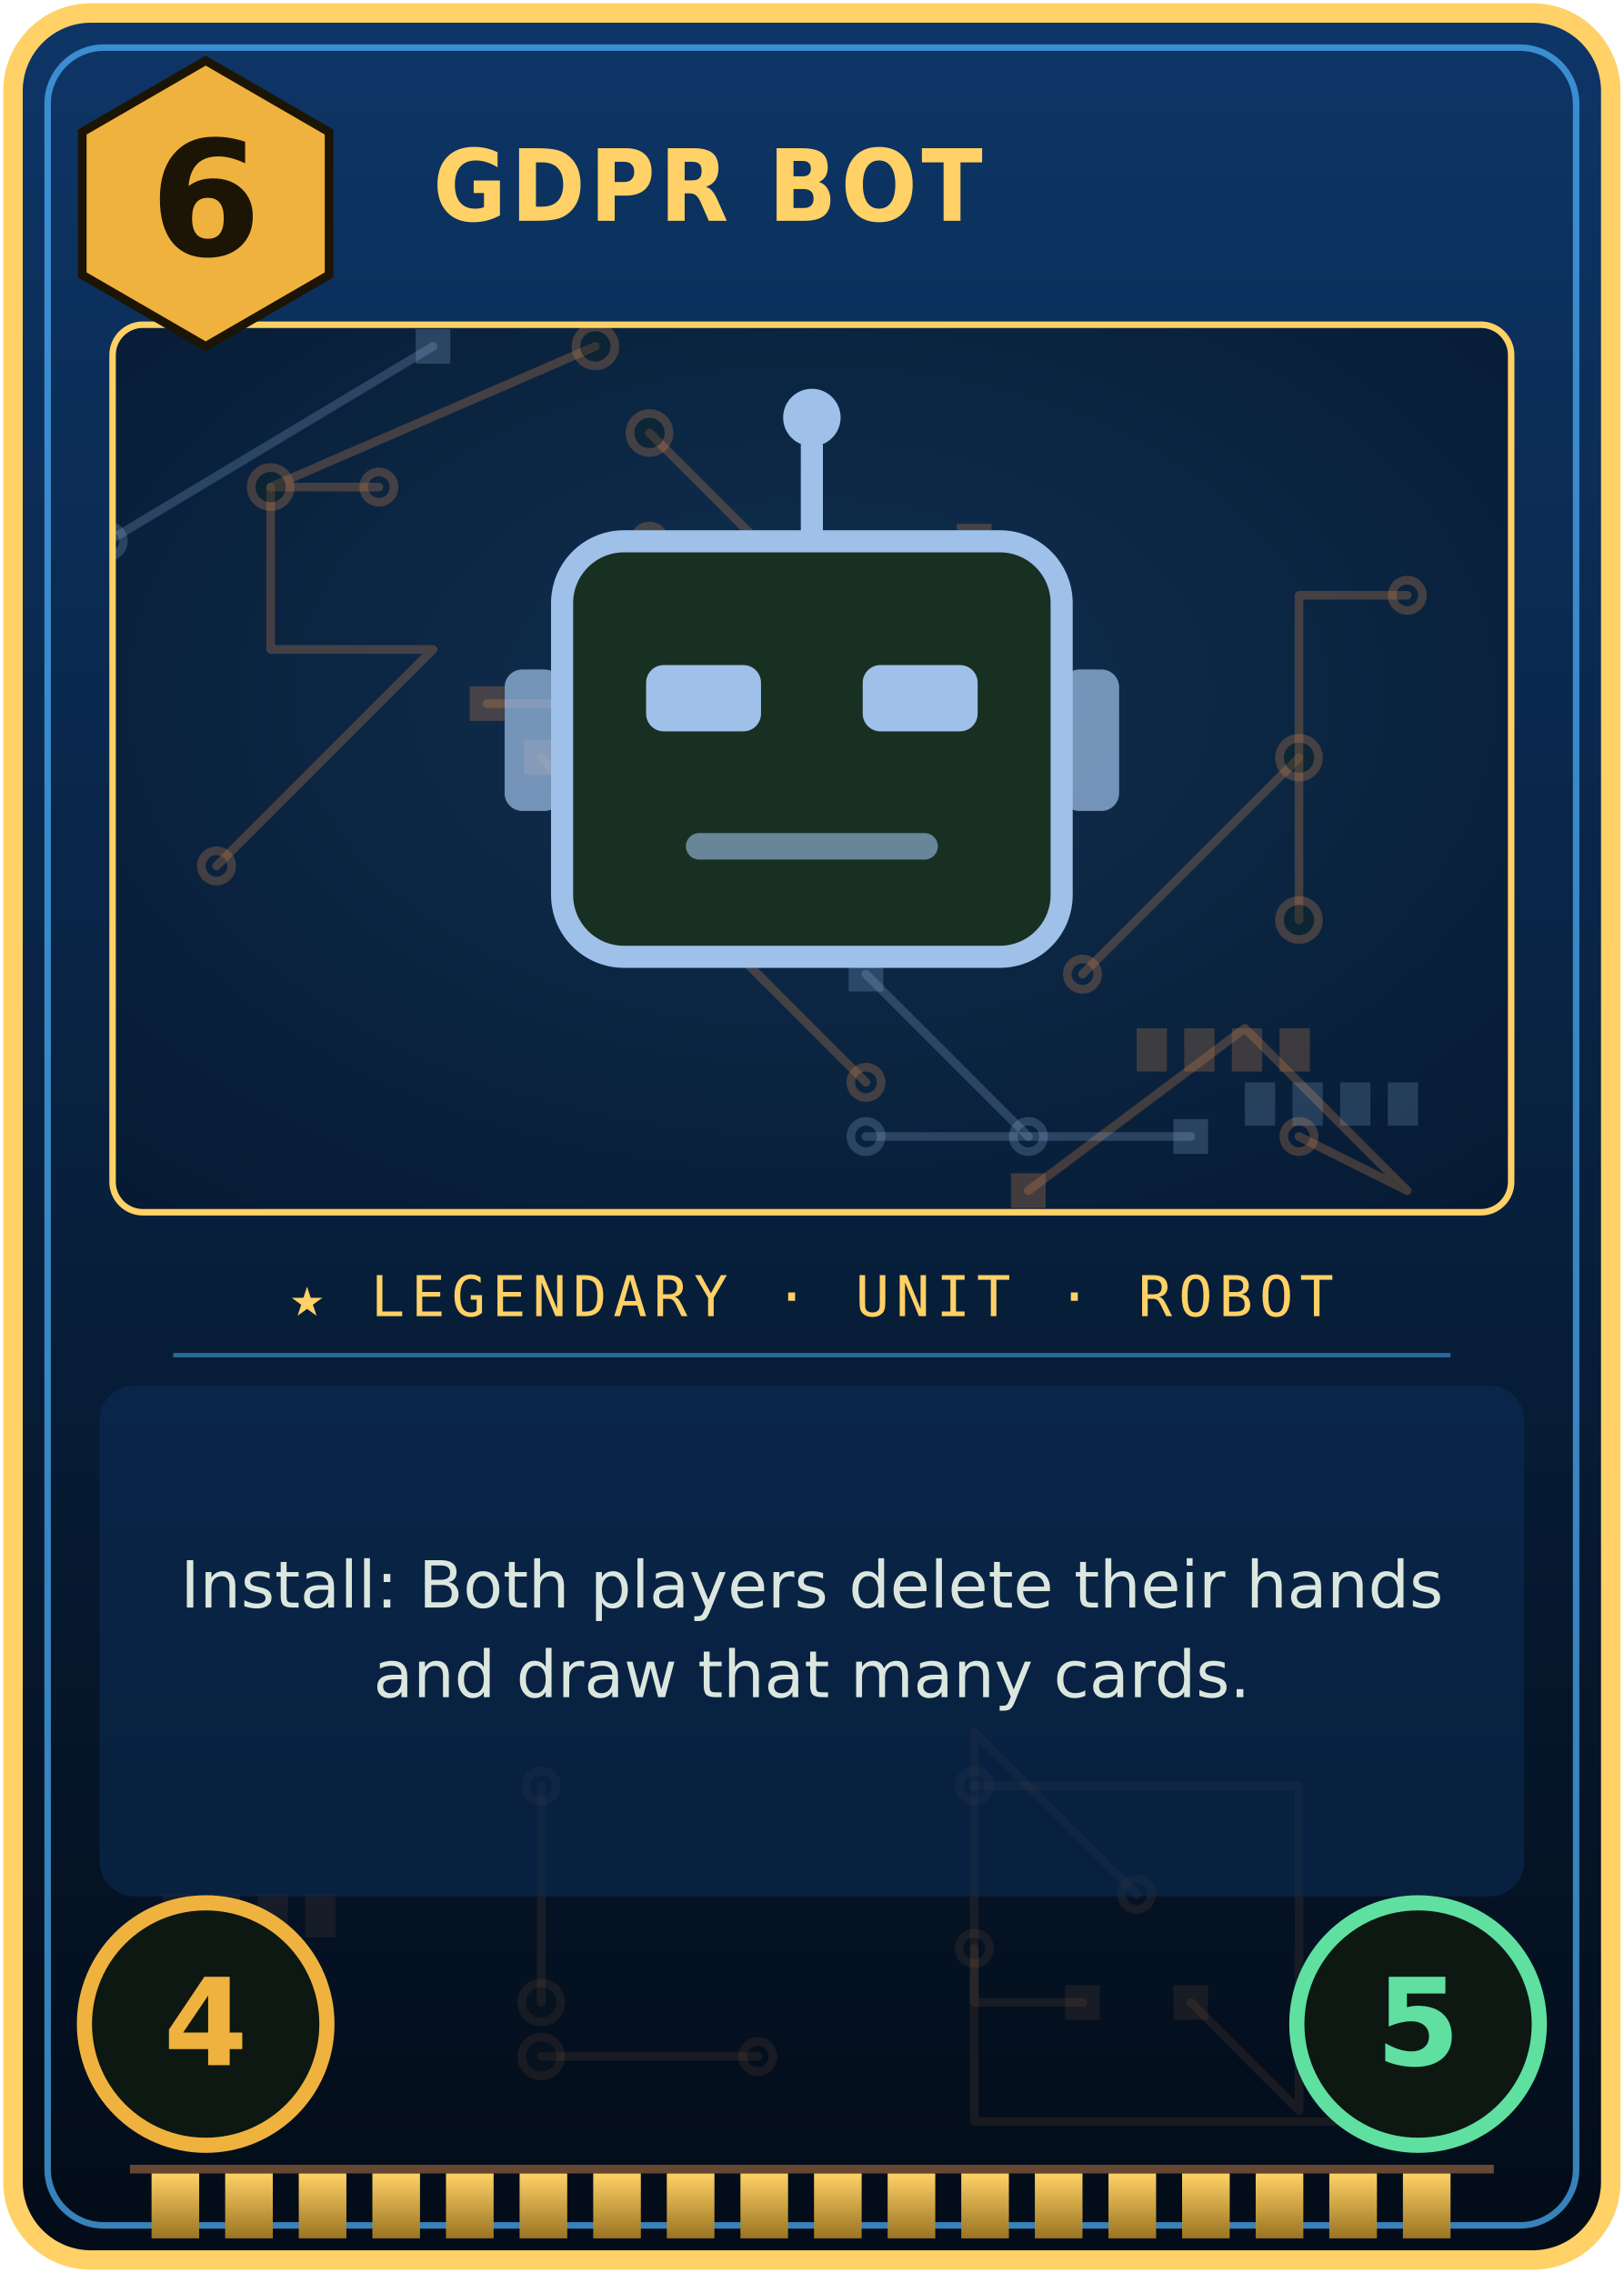
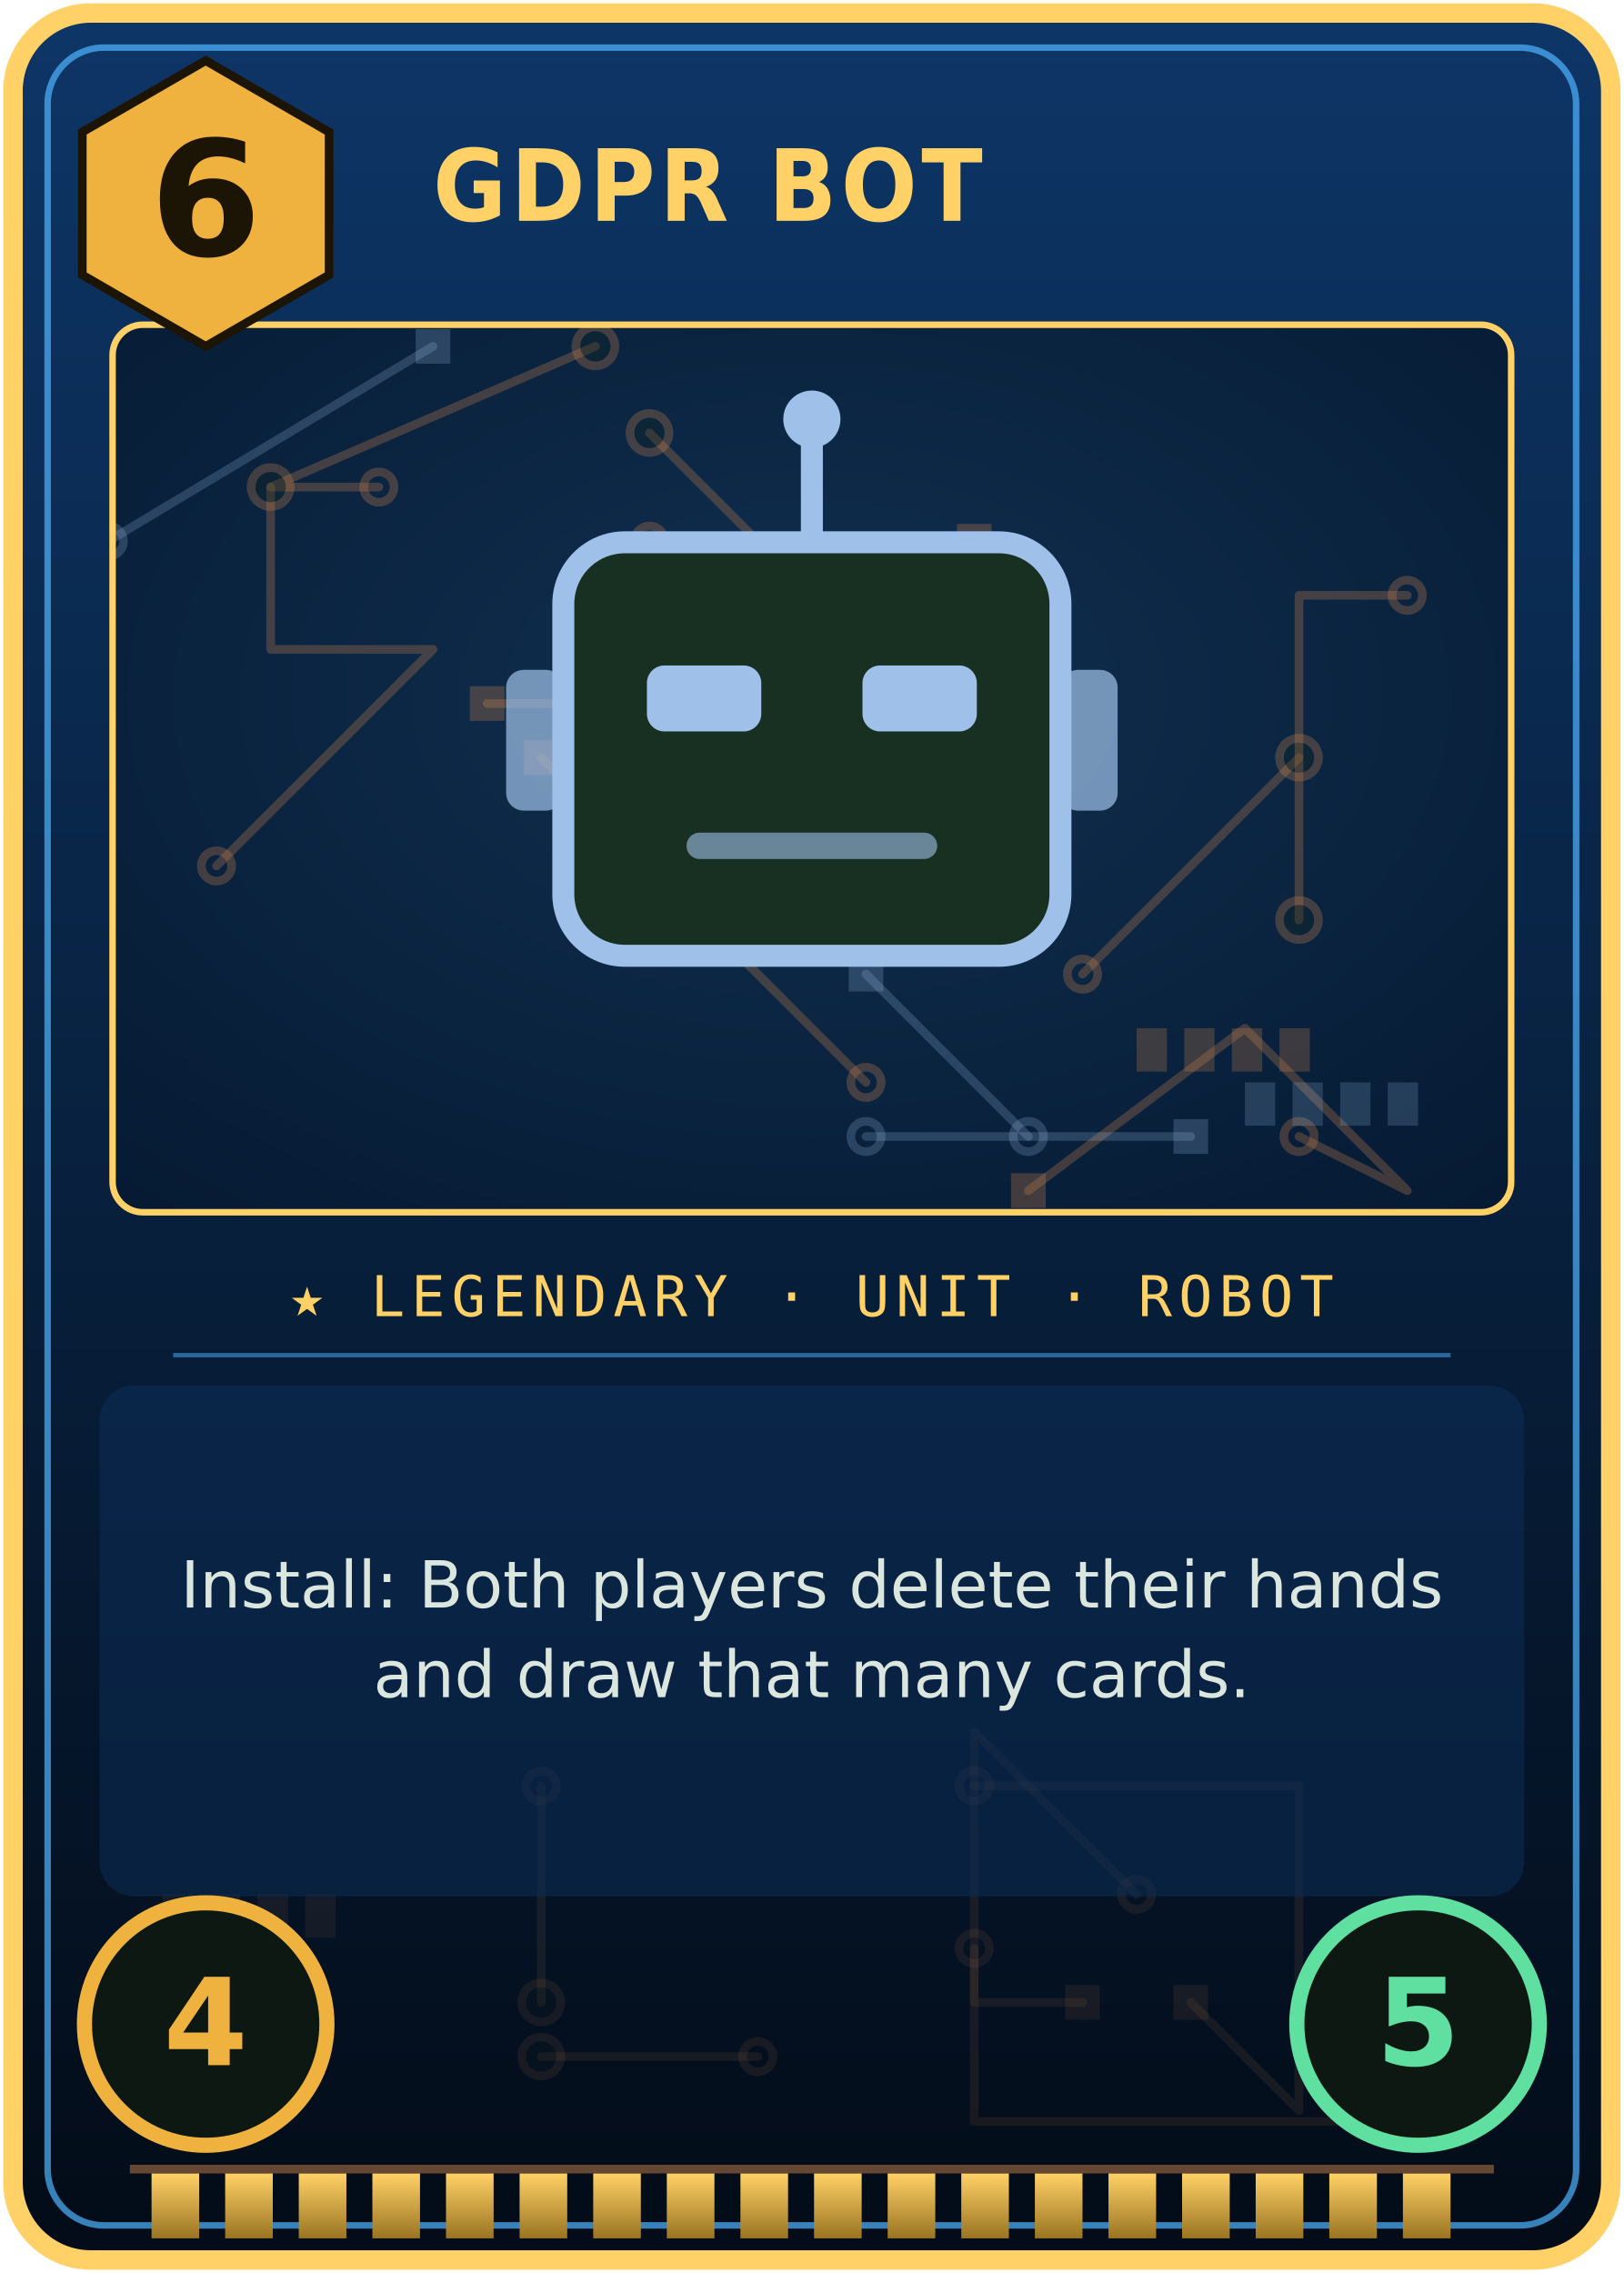
<svg xmlns="http://www.w3.org/2000/svg" width="750" height="1050" viewBox="0 0 750 1050">
  <defs>
    <linearGradient id="bggrad" x1="0" y1="0" x2="0" y2="1">
      <stop offset="0" stop-color="#0d3566" />
      <stop offset="0.5" stop-color="#08213f" />
      <stop offset="1" stop-color="#030c18" />
    </linearGradient>
    <radialGradient id="artgrad" cx="0.5" cy="0.42" r="0.75">
      <stop offset="0" stop-color="#103050" />
      <stop offset="1" stop-color="#061a33" />
    </radialGradient>
    <linearGradient id="guldgrad" x1="0" y1="0" x2="0" y2="1">
      <stop offset="0" stop-color="#ffd166" />
      <stop offset="1" stop-color="#9a7422" />
    </linearGradient>
    <clipPath id="artclip">
      <rect x="52" y="150" width="646" height="410" rx="14" />
    </clipPath>
  </defs>
  <rect x="6" y="6" width="738" height="1038" rx="36" fill="url(#bggrad)" stroke="#ffd166" stroke-width="9" />
  <rect x="22" y="22" width="706" height="1006" rx="26" fill="none" stroke="#4db4ff" stroke-width="3" opacity="0.7" />
  <circle cx="450" cy="825" r="7" fill="none" stroke="#c9814a" stroke-width="4" opacity="0.1" />
  <path d="M 450 825 L 600 825 L 600 975 L 550 925" fill="none" stroke="#c9814a" stroke-width="4" stroke-linecap="round" stroke-linejoin="round" opacity="0.1" />
  <rect x="542" y="917" width="16" height="16" fill="#c9814a" opacity="0.1" />
  <circle cx="250" cy="825" r="7" fill="none" stroke="#c9814a" stroke-width="4" opacity="0.1" />
  <path d="M 250 825 L 250 925" fill="none" stroke="#c9814a" stroke-width="4" stroke-linecap="round" stroke-linejoin="round" opacity="0.1" />
  <circle cx="250" cy="925" r="9" fill="#122419" stroke="#c9814a" stroke-width="4" opacity="0.1" />
  <circle cx="450" cy="900" r="7" fill="none" stroke="#c9814a" stroke-width="4" opacity="0.1" />
  <path d="M 450 900 L 450 980 L 575 980 L 675 980" fill="none" stroke="#c9814a" stroke-width="4" stroke-linecap="round" stroke-linejoin="round" opacity="0.1" />
  <circle cx="675" cy="980" r="9" fill="#122419" stroke="#c9814a" stroke-width="4" opacity="0.1" />
  <circle cx="525" cy="875" r="7" fill="none" stroke="#c9814a" stroke-width="4" opacity="0.1" />
  <path d="M 525 875 L 450 800 L 450 925 L 500 925" fill="none" stroke="#c9814a" stroke-width="4" stroke-linecap="round" stroke-linejoin="round" opacity="0.1" />
  <rect x="492" y="917" width="16" height="16" fill="#c9814a" opacity="0.1" />
  <circle cx="350" cy="950" r="7" fill="none" stroke="#c9814a" stroke-width="4" opacity="0.1" />
  <path d="M 350 950 L 250 950" fill="none" stroke="#c9814a" stroke-width="4" stroke-linecap="round" stroke-linejoin="round" opacity="0.1" />
  <circle cx="250" cy="950" r="9" fill="#122419" stroke="#c9814a" stroke-width="4" opacity="0.1" />
  <rect x="75" y="875" width="14" height="20" fill="#c9814a" opacity="0.09" />
  <rect x="97" y="875" width="14" height="20" fill="#c9814a" opacity="0.09" />
  <rect x="119" y="875" width="14" height="20" fill="#c9814a" opacity="0.09" />
  <rect x="141" y="875" width="14" height="20" fill="#c9814a" opacity="0.09" />
  <g clip-path="url(#artclip)">
    <rect x="52" y="150" width="646" height="410" fill="url(#artgrad)" />
    <circle cx="500" cy="450" r="7" fill="none" stroke="#c9814a" stroke-width="4" opacity="0.3" />
    <path d="M 500 450 L 600 350" fill="none" stroke="#c9814a" stroke-width="4" stroke-linecap="round" stroke-linejoin="round" opacity="0.3" />
    <circle cx="600" cy="350" r="9" fill="#122419" stroke="#c9814a" stroke-width="4" opacity="0.3" />
    <circle cx="650" cy="275" r="7" fill="none" stroke="#c9814a" stroke-width="4" opacity="0.3" />
    <path d="M 650 275 L 600 275 L 600 425" fill="none" stroke="#c9814a" stroke-width="4" stroke-linecap="round" stroke-linejoin="round" opacity="0.3" />
    <circle cx="600" cy="425" r="9" fill="#122419" stroke="#c9814a" stroke-width="4" opacity="0.3" />
    <circle cx="300" cy="250" r="7" fill="none" stroke="#c9814a" stroke-width="4" opacity="0.3" />
    <path d="M 300 250 L 300 325 L 225 325" fill="none" stroke="#c9814a" stroke-width="4" stroke-linecap="round" stroke-linejoin="round" opacity="0.3" />
    <rect x="217" y="317" width="16" height="16" fill="#c9814a" opacity="0.3" />
    <circle cx="175" cy="225" r="7" fill="none" stroke="#c9814a" stroke-width="4" opacity="0.3" />
    <path d="M 175 225 L 125 225 L 275 160 L 275 160" fill="none" stroke="#c9814a" stroke-width="4" stroke-linecap="round" stroke-linejoin="round" opacity="0.3" />
    <circle cx="275" cy="160" r="9" fill="#122419" stroke="#c9814a" stroke-width="4" opacity="0.3" />
    <circle cx="325" cy="425" r="7" fill="none" stroke="#c9814a" stroke-width="4" opacity="0.3" />
    <path d="M 325 425 L 425 325 L 375 275 L 300 200" fill="none" stroke="#c9814a" stroke-width="4" stroke-linecap="round" stroke-linejoin="round" opacity="0.3" />
    <circle cx="300" cy="200" r="9" fill="#122419" stroke="#c9814a" stroke-width="4" opacity="0.3" />
    <circle cx="600" cy="525" r="7" fill="none" stroke="#c9814a" stroke-width="4" opacity="0.3" />
    <path d="M 600 525 L 650 550 L 575 475 L 475 550" fill="none" stroke="#c9814a" stroke-width="4" stroke-linecap="round" stroke-linejoin="round" opacity="0.3" />
    <rect x="467" y="542" width="16" height="16" fill="#c9814a" opacity="0.3" />
    <circle cx="100" cy="400" r="7" fill="none" stroke="#c9814a" stroke-width="4" opacity="0.3" />
    <path d="M 100 400 L 200 300 L 125 300 L 125 225" fill="none" stroke="#c9814a" stroke-width="4" stroke-linecap="round" stroke-linejoin="round" opacity="0.3" />
    <circle cx="125" cy="225" r="9" fill="#122419" stroke="#c9814a" stroke-width="4" opacity="0.3" />
    <circle cx="400" cy="500" r="7" fill="none" stroke="#c9814a" stroke-width="4" opacity="0.3" />
    <path d="M 400 500 L 250 350" fill="none" stroke="#c9814a" stroke-width="4" stroke-linecap="round" stroke-linejoin="round" opacity="0.3" />
    <rect x="242" y="342" width="16" height="16" fill="#c9814a" opacity="0.3" />
    <circle cx="400" cy="375" r="7" fill="none" stroke="#c9814a" stroke-width="4" opacity="0.3" />
    <path d="M 400 375 L 450 325 L 450 250" fill="none" stroke="#c9814a" stroke-width="4" stroke-linecap="round" stroke-linejoin="round" opacity="0.3" />
    <rect x="442" y="242" width="16" height="16" fill="#c9814a" opacity="0.3" />
    <rect x="525" y="475" width="14" height="20" fill="#c9814a" opacity="0.27" />
    <rect x="547" y="475" width="14" height="20" fill="#c9814a" opacity="0.27" />
    <rect x="569" y="475" width="14" height="20" fill="#c9814a" opacity="0.27" />
    <rect x="591" y="475" width="14" height="20" fill="#c9814a" opacity="0.27" />
    <circle cx="400" cy="525" r="7" fill="none" stroke="#9fc0e8" stroke-width="4" opacity="0.22" />
    <path d="M 400 525 L 550 525" fill="none" stroke="#9fc0e8" stroke-width="4" stroke-linecap="round" stroke-linejoin="round" opacity="0.22" />
    <rect x="542" y="517" width="16" height="16" fill="#9fc0e8" opacity="0.22" />
    <circle cx="475" cy="525" r="7" fill="none" stroke="#9fc0e8" stroke-width="4" opacity="0.22" />
    <path d="M 475 525 L 400 450" fill="none" stroke="#9fc0e8" stroke-width="4" stroke-linecap="round" stroke-linejoin="round" opacity="0.22" />
    <rect x="392" y="442" width="16" height="16" fill="#9fc0e8" opacity="0.22" />
    <circle cx="50" cy="250" r="7" fill="none" stroke="#9fc0e8" stroke-width="4" opacity="0.22" />
    <path d="M 50 250 L 200 160" fill="none" stroke="#9fc0e8" stroke-width="4" stroke-linecap="round" stroke-linejoin="round" opacity="0.22" />
    <rect x="192" y="152" width="16" height="16" fill="#9fc0e8" opacity="0.22" />
    <rect x="575" y="500" width="14" height="20" fill="#9fc0e8" opacity="0.198" />
    <rect x="597" y="500" width="14" height="20" fill="#9fc0e8" opacity="0.198" />
    <rect x="619" y="500" width="14" height="20" fill="#9fc0e8" opacity="0.198" />
    <rect x="641" y="500" width="14" height="20" fill="#9fc0e8" opacity="0.198" />
-     <g transform="translate(375 345) scale(1.021) translate(-375 -345)">
-       <line x1="375" y1="252" x2="375" y2="208" stroke="#9fc0e8" stroke-width="10" />
+     <g transform="translate(375 345) scale(1.016) translate(-375 -345)">
+       <line x1="375" y1="252" x2="375" y2="208" stroke="#9fc0e8" stroke-width="10" stroke-linecap="round" />
      <circle cx="375" cy="196" r="13" fill="#9fc0e8" />
      <rect x="262" y="252" width="226" height="188" rx="28" fill="#173021" stroke="#9fc0e8" stroke-width="10" />
      <rect x="236" y="310" width="26" height="64" rx="8" fill="#9fc0e8" opacity="0.7" />
      <rect x="488" y="310" width="26" height="64" rx="8" fill="#9fc0e8" opacity="0.7" />
      <rect x="300" y="308" width="52" height="30" rx="8" fill="#9fc0e8" />
      <rect x="398" y="308" width="52" height="30" rx="8" fill="#9fc0e8" />
      <rect x="318" y="384" width="114" height="12" rx="6" fill="#9fc0e8" opacity="0.6" />
    </g>
  </g>
  <rect x="52" y="150" width="646" height="410" rx="14" fill="none" stroke="#ffd166" stroke-width="3" />
  <text x="200" y="102" font-family="DejaVu Sans Condensed" font-weight="bold" font-size="46" letter-spacing="2" fill="#ffd166">GDPR BOT</text>
  <polygon points="95,28 152,61 152,127 95,160 38,127 38,61" fill="#f0b23e" stroke="#1c1405" stroke-width="4" />
  <text x="95" y="118" text-anchor="middle" font-family="DejaVu Sans" font-weight="bold" font-size="74" fill="#1c1405">6</text>
  <text x="375" y="608" text-anchor="middle" font-family="DejaVu Sans Mono" font-size="26" letter-spacing="3" fill="#ffd166">★ LEGENDARY · UNIT · ROBOT</text>
  <line x1="80" y1="626" x2="670" y2="626" stroke="#4db4ff" stroke-width="2" opacity="0.5" />
  <rect x="46" y="640" width="658" height="236" rx="16" fill="#0b2c55" opacity="0.55" />
  <text x="375" y="742.6" text-anchor="middle" font-family="DejaVu Sans" font-size="30" fill="#dbe7de">Install: Both players delete their hands</text>
  <text x="375" y="784.0" text-anchor="middle" font-family="DejaVu Sans" font-size="30" fill="#dbe7de">and draw that many cards.</text>
  <circle cx="95" cy="935" r="56" fill="#0c1811" stroke="#f0b23e" stroke-width="7" />
  <text x="95" y="954" text-anchor="middle" font-family="DejaVu Sans" font-weight="bold" font-size="56" fill="#f0b23e">4</text>
  <circle cx="655" cy="935" r="56" fill="#0c1811" stroke="#5fe0a0" stroke-width="7" />
  <text x="655" y="954" text-anchor="middle" font-family="DejaVu Sans" font-weight="bold" font-size="56" fill="#5fe0a0">5</text>
  <rect x="70" y="1004" width="22" height="30" fill="url(#guldgrad)" />
  <rect x="104" y="1004" width="22" height="30" fill="url(#guldgrad)" />
  <rect x="138" y="1004" width="22" height="30" fill="url(#guldgrad)" />
  <rect x="172" y="1004" width="22" height="30" fill="url(#guldgrad)" />
  <rect x="206" y="1004" width="22" height="30" fill="url(#guldgrad)" />
  <rect x="240" y="1004" width="22" height="30" fill="url(#guldgrad)" />
  <rect x="274" y="1004" width="22" height="30" fill="url(#guldgrad)" />
  <rect x="308" y="1004" width="22" height="30" fill="url(#guldgrad)" />
  <rect x="342" y="1004" width="22" height="30" fill="url(#guldgrad)" />
  <rect x="376" y="1004" width="22" height="30" fill="url(#guldgrad)" />
  <rect x="410" y="1004" width="22" height="30" fill="url(#guldgrad)" />
  <rect x="444" y="1004" width="22" height="30" fill="url(#guldgrad)" />
  <rect x="478" y="1004" width="22" height="30" fill="url(#guldgrad)" />
  <rect x="512" y="1004" width="22" height="30" fill="url(#guldgrad)" />
  <rect x="546" y="1004" width="22" height="30" fill="url(#guldgrad)" />
  <rect x="580" y="1004" width="22" height="30" fill="url(#guldgrad)" />
  <rect x="614" y="1004" width="22" height="30" fill="url(#guldgrad)" />
  <rect x="648" y="1004" width="22" height="30" fill="url(#guldgrad)" />
  <rect x="60" y="1000" width="630" height="4" fill="#c9814a" opacity="0.5" />
</svg>
